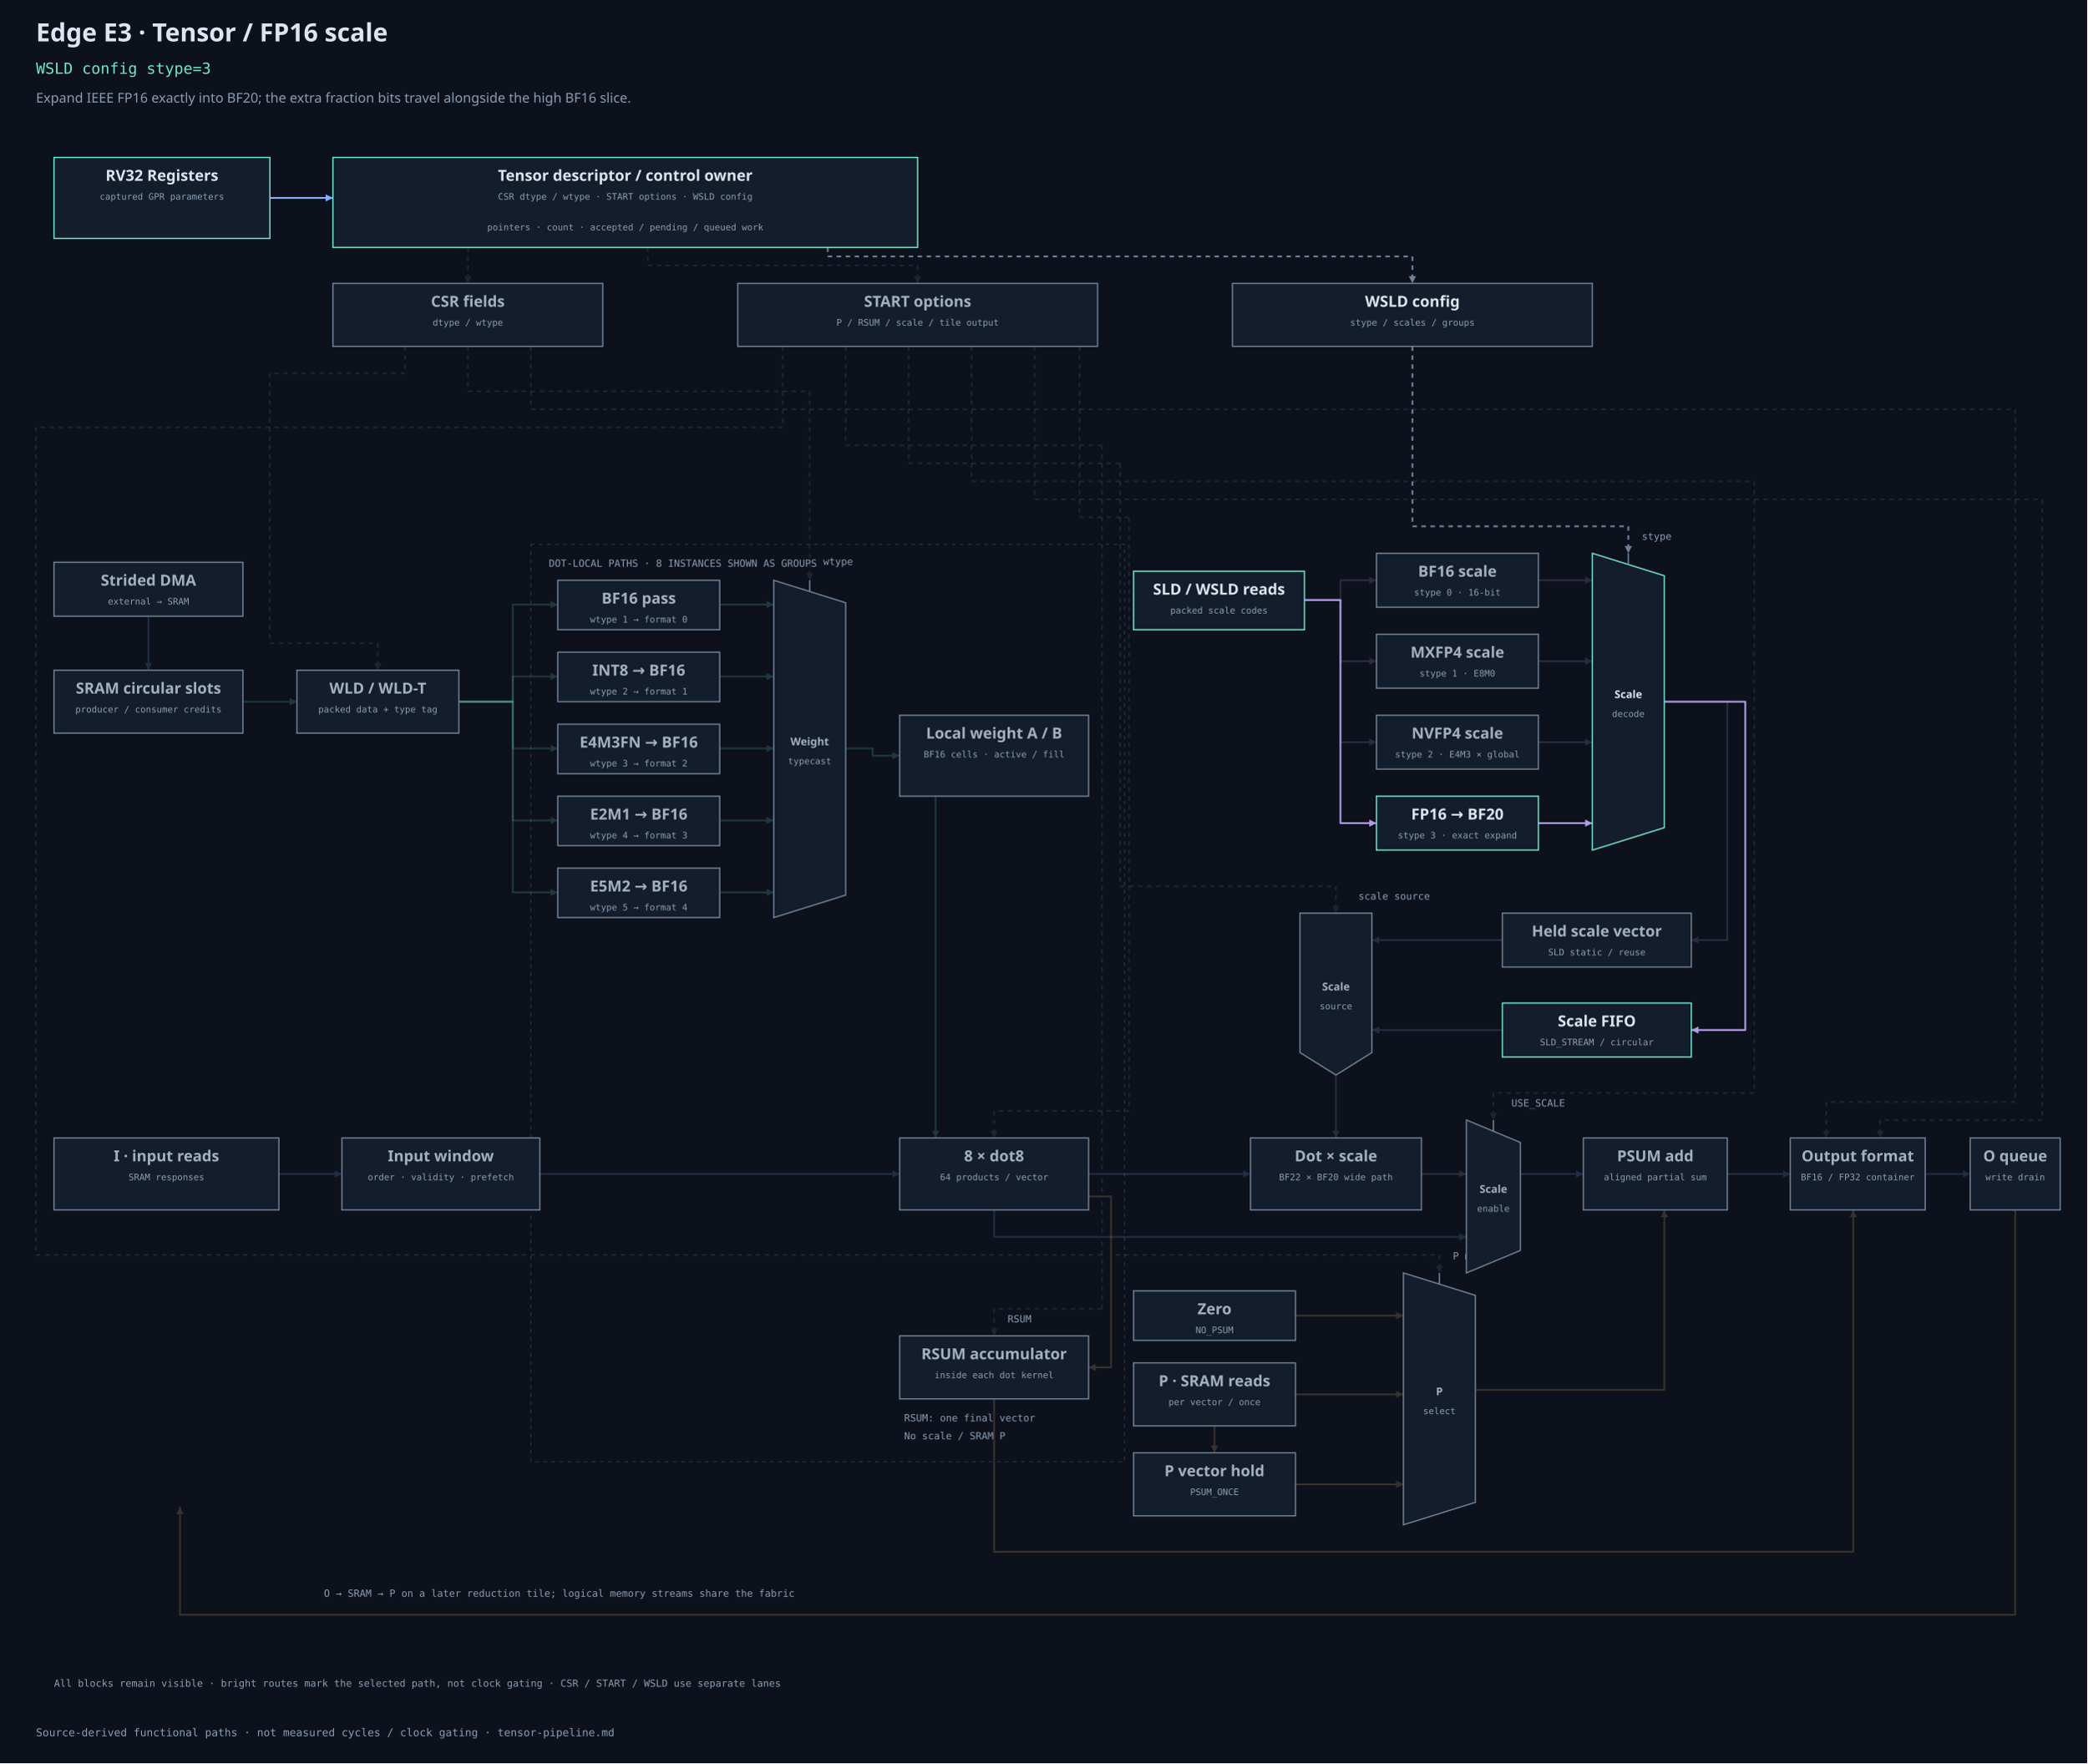
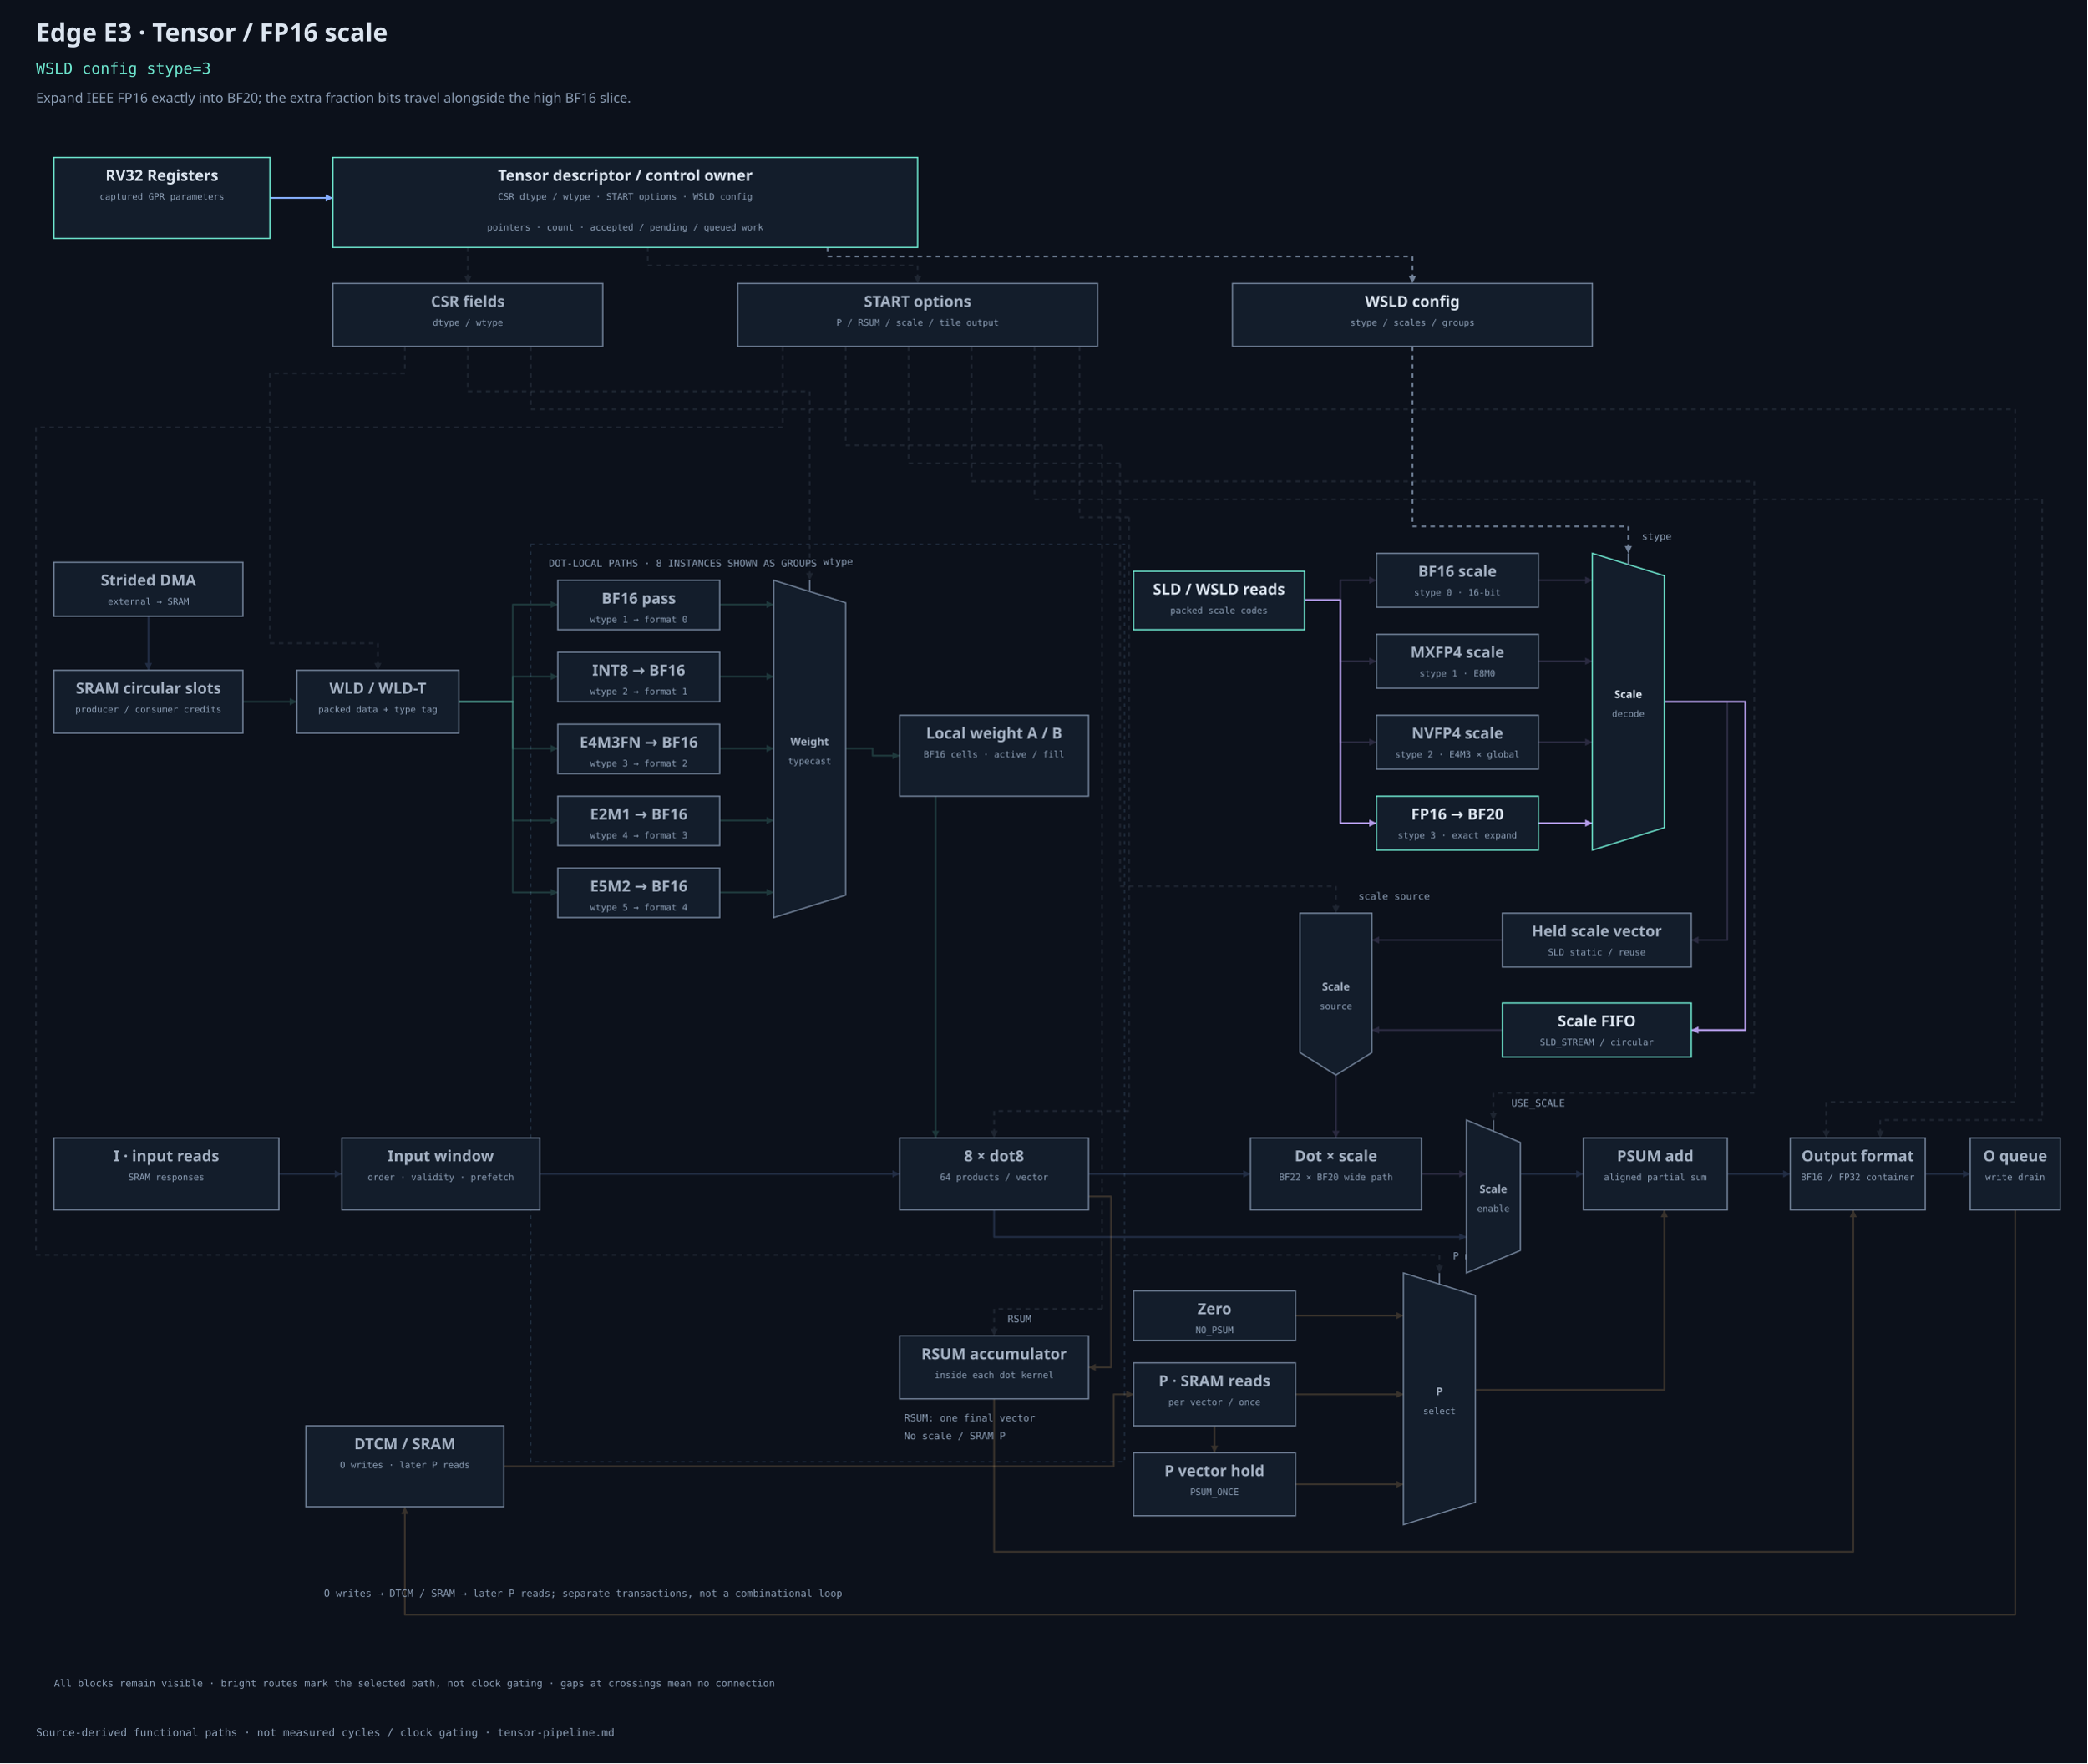
<svg xmlns="http://www.w3.org/2000/svg" width="2320" height="1960" viewBox="0 0 2320 1960">
  <rect width="2320" height="1960" fill="#0c111b" />
  <text x="40" y="46" fill="#dce5f0" font-family="sans-serif" font-size="28" font-weight="700">Edge E3 · Tensor / FP16 scale</text>
  <text x="40" y="82" fill="#6ee7cf" font-family="monospace" font-size="17">WSLD config stype=3</text>
  <text x="40" y="114" fill="#8c9eb5" font-family="sans-serif" font-size="15">Expand IEEE FP16 exactly into BF20; the extra fraction bits travel alongside the high BF16 slice.</text>
  <svg x="20" y="135" width="2280" height="1760" viewBox="0 0 2280 1760" role="img" aria-labelledby="tensor-svg-title tensor-svg-desc">
    <style>.tensor-bg{fill:var(--bg,#0c111b)}.tensor-memory{fill:none;stroke:var(--rule,#29394e);stroke-dasharray:4 5}.tensor-title{font:600 17px sans-serif;fill:var(--ink,#dce5f0)}.tensor-sub{font:10px monospace;fill:var(--muted,#8c9eb5)}.tensor-caption{font:11px monospace;fill:var(--muted,#8c9eb5)}.tensor-box{fill:var(--panel,#131d2b);stroke:var(--ink,#dce5f0);stroke-width:1.4}.tensor-wire{fill:none;stroke-width:2;stroke-linejoin:round}.tensor-data{stroke:#85adff}.tensor-weight{stroke:#6ee7cf}.tensor-psum{stroke:#ffc578}.tensor-optional{stroke:#b39be8}.tensor-control{stroke:#718198;stroke-dasharray:5 5}.tensor-arrow-data{fill:#85adff}.tensor-arrow-weight{fill:#6ee7cf}.tensor-arrow-psum{fill:#ffc578}.tensor-arrow-optional{fill:#b39be8}.tensor-arrow-control{fill:#718198}[data-tensor-node]{opacity:1}[data-tensor-path]{opacity:.18}[data-tensor-path].is-active{opacity:1}[data-tensor-node]:not(.is-active) .tensor-box{stroke:var(--muted,#718198)}[data-tensor-node]:not(.is-active) .tensor-title{fill:var(--muted,#a4b1c3)}[data-tensor-node]:not(.is-active) .tensor-sub{fill:var(--muted,#8c9eb5)}.tensor-mux-title{font-size:12px}.tensor-control-source .tensor-box{stroke:#718198!important}.tensor-control-port{stroke:#718198;stroke-width:1.5;fill:none}.is-active .tensor-box{stroke:#6ee7cf}</style>
    <defs>
      <marker id="tensor-arrow-data" viewBox="0 0 8 8" refX="8" refY="4" markerWidth="8" markerHeight="8" markerUnits="userSpaceOnUse" orient="auto">
        <path d="M0 0L8 4L0 8Z" class="tensor-arrow-data" />
      </marker>
      <marker id="tensor-arrow-weight" viewBox="0 0 8 8" refX="8" refY="4" markerWidth="8" markerHeight="8" markerUnits="userSpaceOnUse" orient="auto">
        <path d="M0 0L8 4L0 8Z" class="tensor-arrow-weight" />
      </marker>
      <marker id="tensor-arrow-psum" viewBox="0 0 8 8" refX="8" refY="4" markerWidth="8" markerHeight="8" markerUnits="userSpaceOnUse" orient="auto">
        <path d="M0 0L8 4L0 8Z" class="tensor-arrow-psum" />
      </marker>
      <marker id="tensor-arrow-optional" viewBox="0 0 8 8" refX="8" refY="4" markerWidth="8" markerHeight="8" markerUnits="userSpaceOnUse" orient="auto">
        <path d="M0 0L8 4L0 8Z" class="tensor-arrow-optional" />
      </marker>
      <marker id="tensor-arrow-control" viewBox="0 0 8 8" refX="8" refY="4" markerWidth="8" markerHeight="8" markerUnits="userSpaceOnUse" orient="auto">
        <path d="M0 0L8 4L0 8Z" class="tensor-arrow-control" />
      </marker>
    </defs>
    <rect class="tensor-bg" width="2280" height="1760" />
    <rect class="tensor-memory" x="570" y="470" width="660" height="1020" />
    <text class="tensor-caption" x="590" y="495">DOT-LOCAL PATHS · 8 INSTANCES SHOWN AS GROUPS</text>
    <text class="tensor-caption" x="895" y="493">wtype</text>
    <text class="tensor-caption" x="1805" y="465">stype</text>
    <text class="tensor-caption" x="1660" y="1095">USE_SCALE</text>
    <text class="tensor-caption" x="1490" y="865">scale source</text>
    <text class="tensor-caption" x="1595" y="1265">P mode</text>
    <text class="tensor-caption" x="1100" y="1335">RSUM</text>
    <path data-tensor-path="gpr-owner" class="tensor-wire tensor-data is-active" d="M280 85H350" marker-end="url(#tensor-arrow-data)" />
    <g data-tensor-path="ctrl-wld" class="tensor-wire tensor-control ">
      <path d="M430 250L430 280M430 280L280 280M280 280L280 580M280 580L400 580M400 580L400 610" />
      <path d="M400 602L400 610" marker-end="url(#tensor-arrow-control)" />
    </g>
    <g data-tensor-path="ctrl-weight" class="tensor-wire tensor-control ">
      <path d="M500 250L500 300M500 300L880 300M880 300L880 510" />
      <path d="M880 502L880 510" marker-end="url(#tensor-arrow-control)" />
    </g>
    <g data-tensor-path="ctrl-psum" class="tensor-wire tensor-control ">
      <path d="M850 250L850 340M850 340L20 340M20 340L20 1260M20 1260L1210 1260M1220 1260L1580 1260M1580 1260L1580 1280" />
      <path d="M1580 1272L1580 1280" marker-end="url(#tensor-arrow-control)" />
    </g>
    <g data-tensor-path="ctrl-rsum" class="tensor-wire tensor-control ">
      <path d="M920 250L920 360M920 360L1205 360M1205 360L1205 1165M1205 1175L1205 1190M1205 1200L1205 1235M1205 1245L1205 1320M1205 1320L1085 1320M1085 1320L1085 1350" />
      <path d="M1085 1342L1085 1350" marker-end="url(#tensor-arrow-control)" />
    </g>
    <g data-tensor-path="ctrl-scale" class="tensor-wire tensor-control ">
      <path d="M990 250L990 380M990 380L1225 380M1225 380L1225 850M1225 850L1465 850M1465 850L1465 880" />
      <path d="M1465 872L1465 880" marker-end="url(#tensor-arrow-control)" />
    </g>
    <g data-tensor-path="ctrl-enable" class="tensor-wire tensor-control ">
      <path d="M1060 250L1060 400M1060 400L1930 400M1930 400L1930 1080M1930 1080L1640 1080M1640 1080L1640 1110" />
      <path d="M1640 1102L1640 1110" marker-end="url(#tensor-arrow-control)" />
    </g>
    <g data-tensor-path="ctrl-stype" class="tensor-wire tensor-control is-active">
      <path d="M1550 250L1550 450M1550 450L1790 450M1790 450L1790 480" />
      <path d="M1790 472L1790 480" marker-end="url(#tensor-arrow-control)" />
    </g>
    <g data-tensor-path="ctrl-format" class="tensor-wire tensor-control ">
      <path d="M570 250L570 320M570 320L2220 320M2220 320L2220 1090M2220 1090L2010 1090M2010 1090L2010 1130" />
      <path d="M2010 1122L2010 1130" marker-end="url(#tensor-arrow-control)" />
    </g>
    <g data-tensor-path="owner-dot" class="tensor-wire tensor-control ">
      <path d="M1180 250L1180 440M1180 440L1235 440M1235 440L1235 1100M1235 1100L1085 1100M1085 1100L1085 1130" />
      <path d="M1085 1122L1085 1130" marker-end="url(#tensor-arrow-control)" />
    </g>
    <path data-tensor-path="dma-ring" class="tensor-wire tensor-data " d="M145 550L145 610" marker-end="url(#tensor-arrow-data)" />
    <path data-tensor-path="ring-wld" class="tensor-wire tensor-weight " d="M250 645L310 645" marker-end="url(#tensor-arrow-weight)" />
    <path data-tensor-path="weights" class="tensor-wire tensor-weight " d="M1020 750L1020 1130" marker-end="url(#tensor-arrow-weight)" />
    <path data-tensor-path="input-window" class="tensor-wire tensor-data " d="M290 1170L360 1170" marker-end="url(#tensor-arrow-data)" />
    <path data-tensor-path="window-dot" class="tensor-wire tensor-data " d="M580 1170L980 1170" marker-end="url(#tensor-arrow-data)" />
    <path data-tensor-path="dot-post" class="tensor-wire tensor-data " d="M1190 1170L1370 1170" marker-end="url(#tensor-arrow-data)" />
    <path data-tensor-path="scale-product" class="tensor-wire tensor-optional " d="M1560 1170L1610 1170" marker-end="url(#tensor-arrow-optional)" />
    <path data-tensor-path="scale-bypass" class="tensor-wire tensor-data " d="M1085 1210L1085 1240L1610 1240" marker-end="url(#tensor-arrow-data)" />
    <path data-tensor-path="scaled-to-post" class="tensor-wire tensor-data " d="M1670 1170L1740 1170" marker-end="url(#tensor-arrow-data)" />
    <path data-tensor-path="post-output" class="tensor-wire tensor-data " d="M1900 1170L1970 1170" marker-end="url(#tensor-arrow-data)" />
    <path data-tensor-path="format-output" class="tensor-wire tensor-data " d="M2120 1170L2170 1170" marker-end="url(#tensor-arrow-data)" />
    <path data-tensor-path="rsum-merge" class="tensor-wire tensor-psum " d="M1190 1195L1215 1195L1215 1385L1190 1385" marker-end="url(#tensor-arrow-psum)" />
    <path data-tensor-path="rsum-output" class="tensor-wire tensor-psum " d="M1085 1420L1085 1590L2040 1590L2040 1210" marker-end="url(#tensor-arrow-psum)" />
    <path data-tensor-path="static-scale" class="tensor-wire tensor-optional " d="M1650 910L1505 910" marker-end="url(#tensor-arrow-optional)" />
    <path data-tensor-path="stream-scale" class="tensor-wire tensor-optional " d="M1650 1010L1505 1010" marker-end="url(#tensor-arrow-optional)" />
    <path data-tensor-path="scale" class="tensor-wire tensor-optional " d="M1465 1060L1465 1130" marker-end="url(#tensor-arrow-optional)" />
    <path data-tensor-path="sld-static" class="tensor-wire tensor-optional " d="M1830 645L1900 645L1900 910L1860 910" marker-end="url(#tensor-arrow-optional)" />
    <path data-tensor-path="sld-stream" class="tensor-wire tensor-optional is-active" d="M1830 645L1920 645L1920 1010L1860 1010" marker-end="url(#tensor-arrow-optional)" />
    <path data-tensor-path="zero-p" class="tensor-wire tensor-psum " d="M1420 1327.5L1540 1327.5" marker-end="url(#tensor-arrow-psum)" />
    <path data-tensor-path="read-hold" class="tensor-wire tensor-psum " d="M1330 1450L1330 1480" marker-end="url(#tensor-arrow-psum)" />
    <path data-tensor-path="hold-p" class="tensor-wire tensor-psum " d="M1420 1515L1540 1515" marker-end="url(#tensor-arrow-psum)" />
    <path data-tensor-path="stream-p" class="tensor-wire tensor-psum " d="M1420 1415L1540 1415" marker-end="url(#tensor-arrow-psum)" />
    <path data-tensor-path="psum-post" class="tensor-wire tensor-psum " d="M1620 1410L1830 1410L1830 1210" marker-end="url(#tensor-arrow-psum)" />
-     <path data-tensor-path="writeback" class="tensor-wire tensor-psum " d="M2220 1210L2220 1660L180 1660L180 1540" marker-end="url(#tensor-arrow-psum)" />
+     <path data-tensor-path="writeback" class="tensor-wire tensor-psum " d="M2220 1210L2220 1660L430 1660L430 1540" marker-end="url(#tensor-arrow-psum)" />
+     <path data-tensor-path="sram-psum" class="tensor-wire tensor-psum " d="M540 1495L1218 1495L1218 1415L1240 1415" marker-end="url(#tensor-arrow-psum)" />
    <path data-tensor-path="wld-bf16" class="tensor-wire tensor-weight " d="M490 645L550 645L550 537L600 537" marker-end="url(#tensor-arrow-weight)" />
    <path data-tensor-path="cast-bf16" class="tensor-wire tensor-weight " d="M780 537L840 537" marker-end="url(#tensor-arrow-weight)" />
    <path data-tensor-path="wld-int8" class="tensor-wire tensor-weight " d="M490 645L550 645L550 617L600 617" marker-end="url(#tensor-arrow-weight)" />
    <path data-tensor-path="cast-int8" class="tensor-wire tensor-weight " d="M780 617L840 617" marker-end="url(#tensor-arrow-weight)" />
    <path data-tensor-path="wld-e4m3" class="tensor-wire tensor-weight " d="M490 645L550 645L550 697L600 697" marker-end="url(#tensor-arrow-weight)" />
    <path data-tensor-path="cast-e4m3" class="tensor-wire tensor-weight " d="M780 697L840 697" marker-end="url(#tensor-arrow-weight)" />
    <path data-tensor-path="wld-fp4" class="tensor-wire tensor-weight " d="M490 645L550 645L550 777L600 777" marker-end="url(#tensor-arrow-weight)" />
    <path data-tensor-path="cast-fp4" class="tensor-wire tensor-weight " d="M780 777L840 777" marker-end="url(#tensor-arrow-weight)" />
    <path data-tensor-path="wld-e5m2" class="tensor-wire tensor-weight " d="M490 645L550 645L550 857L600 857" marker-end="url(#tensor-arrow-weight)" />
    <path data-tensor-path="cast-e5m2" class="tensor-wire tensor-weight " d="M780 857L840 857" marker-end="url(#tensor-arrow-weight)" />
    <path data-tensor-path="wld-banks" class="tensor-wire tensor-weight " d="M920 697L950 697L950 705L980 705" marker-end="url(#tensor-arrow-weight)" />
    <path data-tensor-path="sld-bf16" class="tensor-wire tensor-optional " d="M1430 532L1470 532L1470 510L1510 510" marker-end="url(#tensor-arrow-optional)" />
    <path data-tensor-path="decode-bf16" class="tensor-wire tensor-optional " d="M1690 510L1750 510" marker-end="url(#tensor-arrow-optional)" />
    <path data-tensor-path="sld-mx" class="tensor-wire tensor-optional " d="M1430 532L1470 532L1470 600L1510 600" marker-end="url(#tensor-arrow-optional)" />
    <path data-tensor-path="decode-mx" class="tensor-wire tensor-optional " d="M1690 600L1750 600" marker-end="url(#tensor-arrow-optional)" />
    <path data-tensor-path="sld-nv" class="tensor-wire tensor-optional " d="M1430 532L1470 532L1470 690L1510 690" marker-end="url(#tensor-arrow-optional)" />
    <path data-tensor-path="decode-nv" class="tensor-wire tensor-optional " d="M1690 690L1750 690" marker-end="url(#tensor-arrow-optional)" />
    <path data-tensor-path="sld-fp16" class="tensor-wire tensor-optional is-active" d="M1430 532L1470 532L1470 780L1510 780" marker-end="url(#tensor-arrow-optional)" />
    <path data-tensor-path="decode-fp16" class="tensor-wire tensor-optional is-active" d="M1690 780L1750 780" marker-end="url(#tensor-arrow-optional)" />
    <g data-tensor-path="owner-csr" class="tensor-wire tensor-control ">
      <path d="M500 140L500 180" />
      <path d="M500 172L500 180" marker-end="url(#tensor-arrow-control)" />
    </g>
    <g data-tensor-path="owner-start" class="tensor-wire tensor-control ">
      <path d="M700 140L700 160M700 160L1000 160M1000 160L1000 180" />
      <path d="M1000 172L1000 180" marker-end="url(#tensor-arrow-control)" />
    </g>
    <g data-tensor-path="owner-wsld" class="tensor-wire tensor-control is-active">
      <path d="M900 140L900 150M900 150L1550 150M1550 150L1550 180" />
      <path d="M1550 172L1550 180" marker-end="url(#tensor-arrow-control)" />
    </g>
    <g data-tensor-path="ctrl-tile-format" class="tensor-wire tensor-control ">
      <path d="M1130 250L1130 420M1130 420L2250 420M2250 420L2250 1110M2250 1110L2070 1110M2070 1110L2070 1130" />
      <path d="M2070 1122L2070 1130" marker-end="url(#tensor-arrow-control)" />
    </g>
    <g data-tensor-node="gpr" class="is-active " role="button" tabindex="0" aria-label="RV32 Registers: explore this path">
      <rect class="tensor-box" x="40" y="40" width="240" height="90" />
      <text class="tensor-title " x="160" y="66" text-anchor="middle">RV32 Registers</text>
      <text class="tensor-sub" x="160" y="87" text-anchor="middle">captured GPR parameters</text>
    </g>
    <g data-tensor-node="owner" class="is-active " role="button" tabindex="0" aria-label="Tensor descriptor / control owner: explore this path">
      <rect class="tensor-box" x="350" y="40" width="650" height="100" />
      <text class="tensor-title " x="675" y="66" text-anchor="middle">Tensor descriptor / control owner</text>
      <text class="tensor-sub" x="675" y="87" text-anchor="middle">CSR dtype / wtype · START options · WSLD config</text>
      <text class="tensor-sub" x="675" y="121" text-anchor="middle">pointers · count · accepted / pending / queued work</text>
    </g>
    <g data-tensor-node="dma" class=" " role="button" tabindex="0" aria-label="Strided DMA: explore this path">
      <rect class="tensor-box" x="40" y="490" width="210" height="60" />
      <text class="tensor-title " x="145" y="516" text-anchor="middle">Strided DMA</text>
      <text class="tensor-sub" x="145" y="537" text-anchor="middle">external → SRAM</text>
    </g>
    <g data-tensor-node="ring" class=" " role="button" tabindex="0" aria-label="SRAM circular slots: explore this path">
      <rect class="tensor-box" x="40" y="610" width="210" height="70" />
      <text class="tensor-title " x="145" y="636" text-anchor="middle">SRAM circular slots</text>
      <text class="tensor-sub" x="145" y="657" text-anchor="middle">producer / consumer credits</text>
    </g>
    <g data-tensor-node="wld" class=" " role="button" tabindex="0" aria-label="WLD / WLD-T: explore this path">
      <rect class="tensor-box" x="310" y="610" width="180" height="70" />
      <text class="tensor-title " x="400" y="636" text-anchor="middle">WLD / WLD-T</text>
      <text class="tensor-sub" x="400" y="657" text-anchor="middle">packed data + type tag</text>
    </g>
    <g data-tensor-node="w-bf16" class=" " role="button" tabindex="0" aria-label="BF16 pass: explore this path">
      <rect class="tensor-box" x="600" y="510" width="180" height="55" />
      <text class="tensor-title " x="690" y="536" text-anchor="middle">BF16 pass</text>
      <text class="tensor-sub" x="690" y="557" text-anchor="middle">wtype 1 → format 0</text>
    </g>
    <g data-tensor-node="w-int8" class=" " role="button" tabindex="0" aria-label="INT8 → BF16: explore this path">
      <rect class="tensor-box" x="600" y="590" width="180" height="55" />
      <text class="tensor-title " x="690" y="616" text-anchor="middle">INT8 → BF16</text>
      <text class="tensor-sub" x="690" y="637" text-anchor="middle">wtype 2 → format 1</text>
    </g>
    <g data-tensor-node="w-e4m3" class=" " role="button" tabindex="0" aria-label="E4M3FN → BF16: explore this path">
      <rect class="tensor-box" x="600" y="670" width="180" height="55" />
      <text class="tensor-title " x="690" y="696" text-anchor="middle">E4M3FN → BF16</text>
      <text class="tensor-sub" x="690" y="717" text-anchor="middle">wtype 3 → format 2</text>
    </g>
    <g data-tensor-node="w-fp4" class=" " role="button" tabindex="0" aria-label="E2M1 → BF16: explore this path">
      <rect class="tensor-box" x="600" y="750" width="180" height="55" />
      <text class="tensor-title " x="690" y="776" text-anchor="middle">E2M1 → BF16</text>
      <text class="tensor-sub" x="690" y="797" text-anchor="middle">wtype 4 → format 3</text>
    </g>
    <g data-tensor-node="w-e5m2" class=" " role="button" tabindex="0" aria-label="E5M2 → BF16: explore this path">
      <rect class="tensor-box" x="600" y="830" width="180" height="55" />
      <text class="tensor-title " x="690" y="856" text-anchor="middle">E5M2 → BF16</text>
      <text class="tensor-sub" x="690" y="877" text-anchor="middle">wtype 5 → format 4</text>
    </g>
    <g data-tensor-node="wselect" class=" " role="button" tabindex="0" aria-label="Weight: explore this path">
      <path class="tensor-box" d="M840 510L920 535V860L840 885Z" />
      <path class="tensor-control-port" d="M880 510V522.5" />
      <text class="tensor-title tensor-mux-title" x="880" y="693.5" text-anchor="middle">Weight</text>
      <text class="tensor-sub" x="880" y="714.5" text-anchor="middle">typecast</text>
    </g>
    <g data-tensor-node="banks" class=" " role="button" tabindex="0" aria-label="Local weight A / B: explore this path">
      <rect class="tensor-box" x="980" y="660" width="210" height="90" />
      <text class="tensor-title " x="1085" y="686" text-anchor="middle">Local weight A / B</text>
      <text class="tensor-sub" x="1085" y="707" text-anchor="middle">BF16 cells · active / fill</text>
    </g>
    <g data-tensor-node="input" class=" " role="button" tabindex="0" aria-label="I · input reads: explore this path">
      <rect class="tensor-box" x="40" y="1130" width="250" height="80" />
      <text class="tensor-title " x="165" y="1156" text-anchor="middle">I · input reads</text>
      <text class="tensor-sub" x="165" y="1177" text-anchor="middle">SRAM responses</text>
    </g>
    <g data-tensor-node="window" class=" " role="button" tabindex="0" aria-label="Input window: explore this path">
      <rect class="tensor-box" x="360" y="1130" width="220" height="80" />
      <text class="tensor-title " x="470" y="1156" text-anchor="middle">Input window</text>
      <text class="tensor-sub" x="470" y="1177" text-anchor="middle">order · validity · prefetch</text>
    </g>
    <g data-tensor-node="dot" class=" " role="button" tabindex="0" aria-label="8 × dot8: explore this path">
      <rect class="tensor-box" x="980" y="1130" width="210" height="80" />
      <text class="tensor-title " x="1085" y="1156" text-anchor="middle">8 × dot8</text>
      <text class="tensor-sub" x="1085" y="1177" text-anchor="middle">64 products / vector</text>
    </g>
    <g data-tensor-node="rsum" class=" " role="button" tabindex="0" aria-label="RSUM accumulator: explore this path">
      <rect class="tensor-box" x="980" y="1350" width="210" height="70" />
      <text class="tensor-title " x="1085" y="1376" text-anchor="middle">RSUM accumulator</text>
      <text class="tensor-sub" x="1085" y="1397" text-anchor="middle">inside each dot kernel</text>
    </g>
    <g data-tensor-node="sld" class="is-active " role="button" tabindex="0" aria-label="SLD / WSLD reads: explore this path">
      <rect class="tensor-box" x="1240" y="500" width="190" height="65" />
      <text class="tensor-title " x="1335" y="526" text-anchor="middle">SLD / WSLD reads</text>
      <text class="tensor-sub" x="1335" y="547" text-anchor="middle">packed scale codes</text>
    </g>
    <g data-tensor-node="s-bf16" class=" " role="button" tabindex="0" aria-label="BF16 scale: explore this path">
      <rect class="tensor-box" x="1510" y="480" width="180" height="60" />
      <text class="tensor-title " x="1600" y="506" text-anchor="middle">BF16 scale</text>
      <text class="tensor-sub" x="1600" y="527" text-anchor="middle">stype 0 · 16-bit</text>
    </g>
    <g data-tensor-node="s-mx" class=" " role="button" tabindex="0" aria-label="MXFP4 scale: explore this path">
      <rect class="tensor-box" x="1510" y="570" width="180" height="60" />
      <text class="tensor-title " x="1600" y="596" text-anchor="middle">MXFP4 scale</text>
      <text class="tensor-sub" x="1600" y="617" text-anchor="middle">stype 1 · E8M0</text>
    </g>
    <g data-tensor-node="s-nv" class=" " role="button" tabindex="0" aria-label="NVFP4 scale: explore this path">
      <rect class="tensor-box" x="1510" y="660" width="180" height="60" />
      <text class="tensor-title " x="1600" y="686" text-anchor="middle">NVFP4 scale</text>
      <text class="tensor-sub" x="1600" y="707" text-anchor="middle">stype 2 · E4M3 × global</text>
    </g>
    <g data-tensor-node="s-fp16" class="is-active " role="button" tabindex="0" aria-label="FP16 → BF20: explore this path">
      <rect class="tensor-box" x="1510" y="750" width="180" height="60" />
      <text class="tensor-title " x="1600" y="776" text-anchor="middle">FP16 → BF20</text>
      <text class="tensor-sub" x="1600" y="797" text-anchor="middle">stype 3 · exact expand</text>
    </g>
    <g data-tensor-node="stype" class="is-active " role="button" tabindex="0" aria-label="Scale: explore this path">
      <path class="tensor-box" d="M1750 480L1830 505V785L1750 810Z" />
      <path class="tensor-control-port" d="M1790 480V492.5" />
      <text class="tensor-title tensor-mux-title" x="1790" y="641" text-anchor="middle">Scale</text>
      <text class="tensor-sub" x="1790" y="662" text-anchor="middle">decode</text>
    </g>
    <g data-tensor-node="scale-hold" class=" " role="button" tabindex="0" aria-label="Held scale vector: explore this path">
      <rect class="tensor-box" x="1650" y="880" width="210" height="60" />
      <text class="tensor-title " x="1755" y="906" text-anchor="middle">Held scale vector</text>
      <text class="tensor-sub" x="1755" y="927" text-anchor="middle">SLD static / reuse</text>
    </g>
    <g data-tensor-node="scale-fifo" class="is-active " role="button" tabindex="0" aria-label="Scale FIFO: explore this path">
      <rect class="tensor-box" x="1650" y="980" width="210" height="60" />
      <text class="tensor-title " x="1755" y="1006" text-anchor="middle">Scale FIFO</text>
      <text class="tensor-sub" x="1755" y="1027" text-anchor="middle">SLD_STREAM / circular</text>
    </g>
    <g data-tensor-node="scale-source" class=" " role="button" tabindex="0" aria-label="Scale: explore this path">
      <path class="tensor-box" d="M1425 880H1505V1035L1465 1060L1425 1035Z" />
      <text class="tensor-title tensor-mux-title" x="1465" y="966" text-anchor="middle">Scale</text>
      <text class="tensor-sub" x="1465" y="987" text-anchor="middle">source</text>
    </g>
    <g data-tensor-node="scale-mul" class=" " role="button" tabindex="0" aria-label="Dot × scale: explore this path">
      <rect class="tensor-box" x="1370" y="1130" width="190" height="80" />
      <text class="tensor-title " x="1465" y="1156" text-anchor="middle">Dot × scale</text>
      <text class="tensor-sub" x="1465" y="1177" text-anchor="middle">BF22 × BF20 wide path</text>
    </g>
    <g data-tensor-node="scale-select" class=" " role="button" tabindex="0" aria-label="Scale: explore this path">
      <path class="tensor-box" d="M1610 1110L1670 1135V1255L1610 1280Z" />
      <path class="tensor-control-port" d="M1640 1110V1122.5" />
      <text class="tensor-title tensor-mux-title" x="1640" y="1191" text-anchor="middle">Scale</text>
      <text class="tensor-sub" x="1640" y="1212" text-anchor="middle">enable</text>
    </g>
    <g data-tensor-node="post" class=" " role="button" tabindex="0" aria-label="PSUM add: explore this path">
      <rect class="tensor-box" x="1740" y="1130" width="160" height="80" />
      <text class="tensor-title " x="1820" y="1156" text-anchor="middle">PSUM add</text>
      <text class="tensor-sub" x="1820" y="1177" text-anchor="middle">aligned partial sum</text>
    </g>
    <g data-tensor-node="psum" class=" " role="button" tabindex="0" aria-label="P · SRAM reads: explore this path">
      <rect class="tensor-box" x="1240" y="1380" width="180" height="70" />
      <text class="tensor-title " x="1330" y="1406" text-anchor="middle">P · SRAM reads</text>
      <text class="tensor-sub" x="1330" y="1427" text-anchor="middle">per vector / once</text>
    </g>
+     <g data-tensor-node="psum-memory" class=" " role="button" tabindex="0" aria-label="DTCM / SRAM: explore this path">
+       <rect class="tensor-box" x="320" y="1450" width="220" height="90" />
+       <text class="tensor-title " x="430" y="1476" text-anchor="middle">DTCM / SRAM</text>
+       <text class="tensor-sub" x="430" y="1497" text-anchor="middle">O writes · later P reads</text>
+     </g>
    <g data-tensor-node="zero" class=" " role="button" tabindex="0" aria-label="Zero: explore this path">
      <rect class="tensor-box" x="1240" y="1300" width="180" height="55" />
      <text class="tensor-title " x="1330" y="1326" text-anchor="middle">Zero</text>
      <text class="tensor-sub" x="1330" y="1347" text-anchor="middle">NO_PSUM</text>
    </g>
    <g data-tensor-node="psum-hold" class=" " role="button" tabindex="0" aria-label="P vector hold: explore this path">
      <rect class="tensor-box" x="1240" y="1480" width="180" height="70" />
      <text class="tensor-title " x="1330" y="1506" text-anchor="middle">P vector hold</text>
      <text class="tensor-sub" x="1330" y="1527" text-anchor="middle">PSUM_ONCE</text>
    </g>
    <g data-tensor-node="psum-select" class=" " role="button" tabindex="0" aria-label="P: explore this path">
      <path class="tensor-box" d="M1540 1280L1620 1305V1535L1540 1560Z" />
      <path class="tensor-control-port" d="M1580 1280V1292.5" />
      <text class="tensor-title tensor-mux-title" x="1580" y="1416" text-anchor="middle">P</text>
      <text class="tensor-sub" x="1580" y="1437" text-anchor="middle">select</text>
    </g>
    <g data-tensor-node="format" class=" " role="button" tabindex="0" aria-label="Output format: explore this path">
      <rect class="tensor-box" x="1970" y="1130" width="150" height="80" />
      <text class="tensor-title " x="2045" y="1156" text-anchor="middle">Output format</text>
      <text class="tensor-sub" x="2045" y="1177" text-anchor="middle">BF16 / FP32 container</text>
    </g>
    <g data-tensor-node="output" class=" " role="button" tabindex="0" aria-label="O queue: explore this path">
      <rect class="tensor-box" x="2170" y="1130" width="100" height="80" />
      <text class="tensor-title " x="2220" y="1156" text-anchor="middle">O queue</text>
      <text class="tensor-sub" x="2220" y="1177" text-anchor="middle">write drain</text>
    </g>
    <g data-tensor-node="csr-fields" class=" tensor-control-source" role="button" tabindex="0" aria-label="CSR fields: explore this path">
      <rect class="tensor-box" x="350" y="180" width="300" height="70" />
      <text class="tensor-title " x="500" y="206" text-anchor="middle">CSR fields</text>
      <text class="tensor-sub" x="500" y="227" text-anchor="middle">dtype / wtype</text>
    </g>
    <g data-tensor-node="start-fields" class=" tensor-control-source" role="button" tabindex="0" aria-label="START options: explore this path">
      <rect class="tensor-box" x="800" y="180" width="400" height="70" />
      <text class="tensor-title " x="1000" y="206" text-anchor="middle">START options</text>
      <text class="tensor-sub" x="1000" y="227" text-anchor="middle">P / RSUM / scale / tile output</text>
    </g>
    <g data-tensor-node="wsld-fields" class="is-active tensor-control-source" role="button" tabindex="0" aria-label="WSLD config: explore this path">
      <rect class="tensor-box" x="1350" y="180" width="400" height="70" />
      <text class="tensor-title " x="1550" y="206" text-anchor="middle">WSLD config</text>
      <text class="tensor-sub" x="1550" y="227" text-anchor="middle">stype / scales / groups</text>
    </g>
    <text class="tensor-caption" x="985" y="1445">RSUM: one final vector</text>
    <text class="tensor-caption" x="985" y="1465">No scale / SRAM P</text>
-     <text class="tensor-caption" x="340" y="1640">O → SRAM → P on a later reduction tile; logical memory streams share the fabric</text>
-     <text class="tensor-caption" x="40" y="1740">All blocks remain visible · bright routes mark the selected path, not clock gating · CSR / START / WSLD use separate lanes</text>
+     <text class="tensor-caption" x="340" y="1640">O writes → DTCM / SRAM → later P reads; separate transactions, not a combinational loop</text>
+     <text class="tensor-caption" x="40" y="1740">All blocks remain visible · bright routes mark the selected path, not clock gating · gaps at crossings mean no connection</text>
  </svg>
  <text x="40" y="1930" fill="#8c9eb5" font-family="monospace" font-size="12">Source-derived functional paths · not measured cycles / clock gating · tensor-pipeline.md</text>
</svg>
